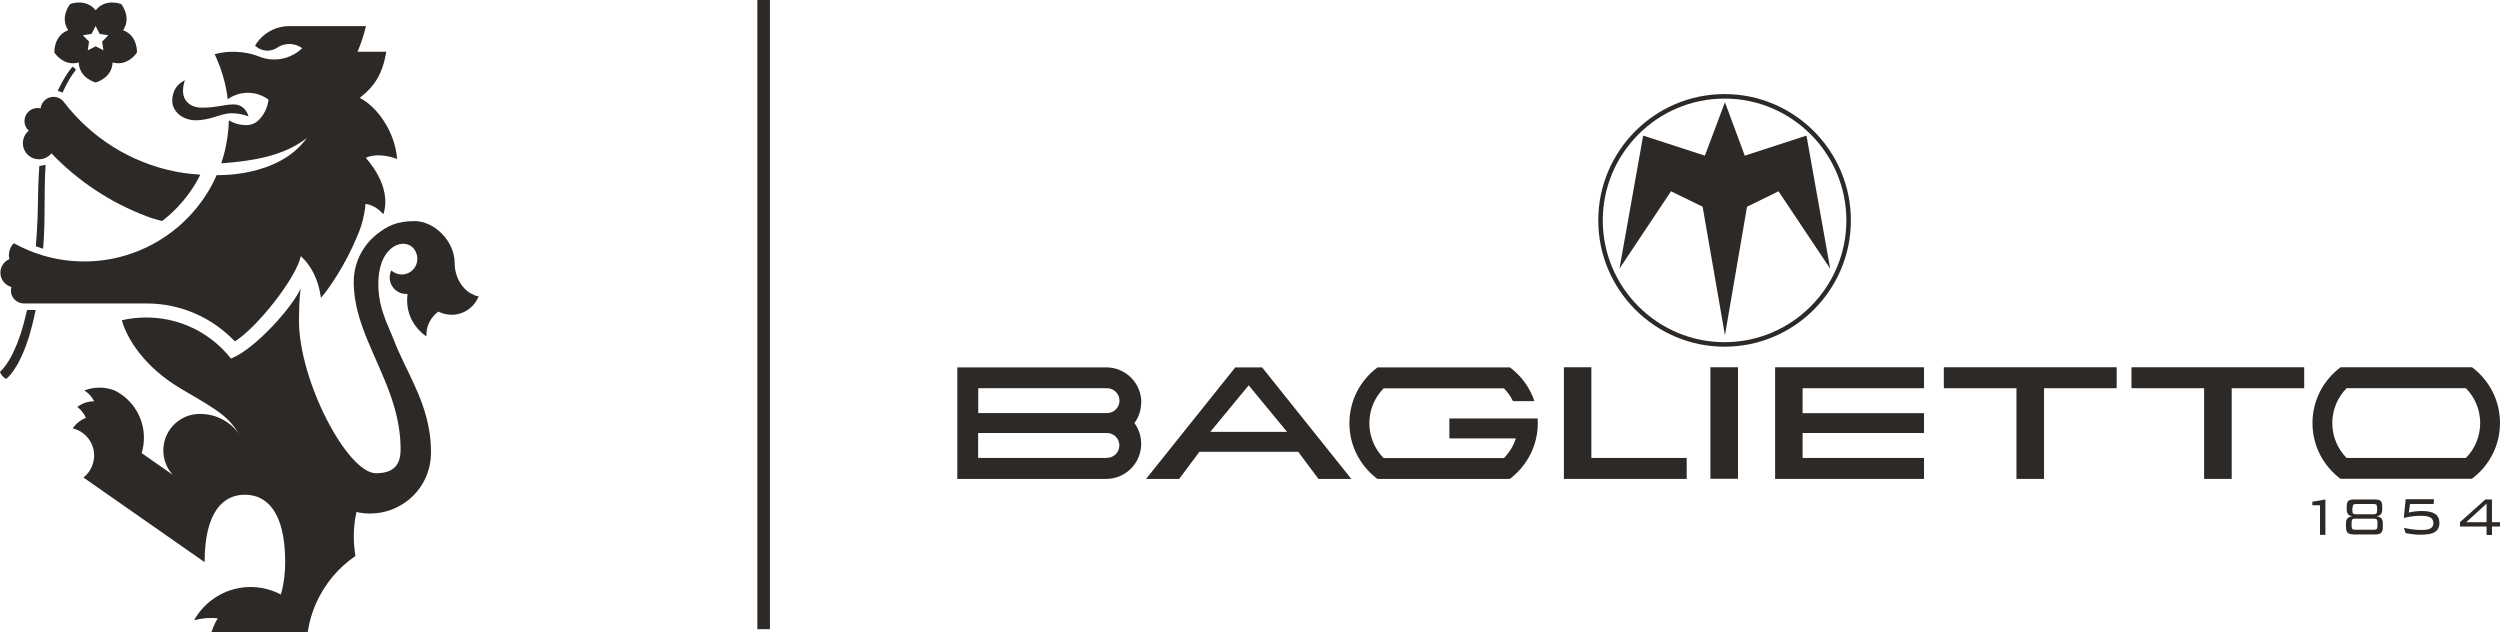
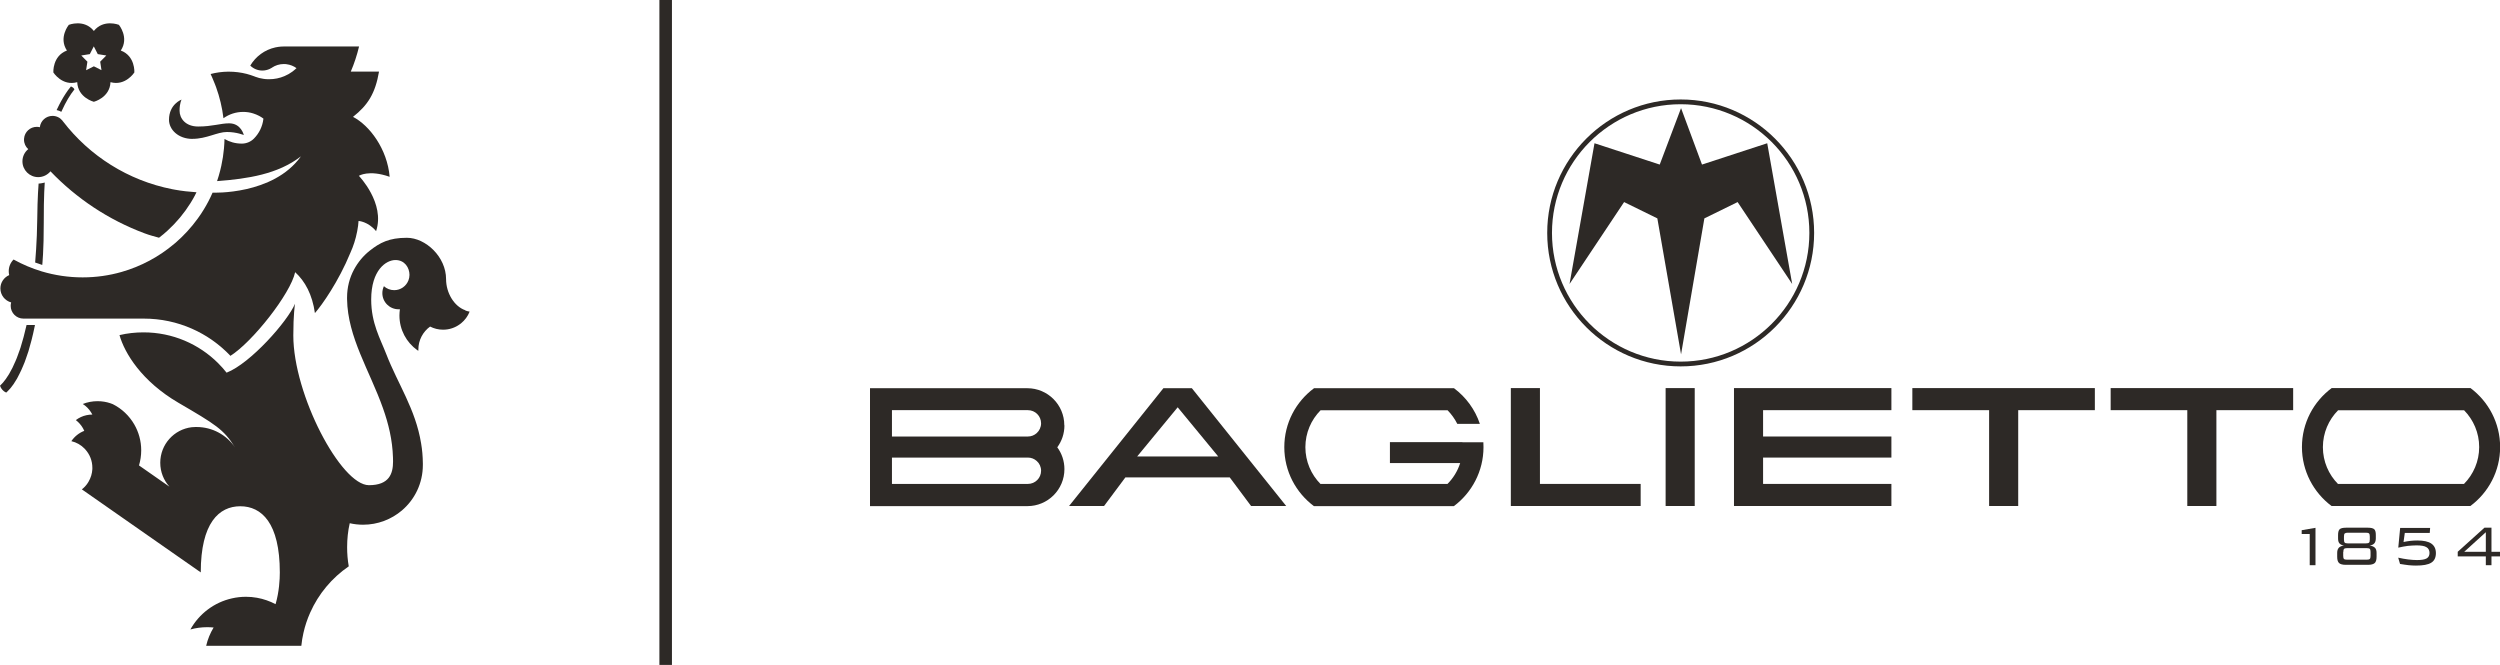
- <svg xmlns="http://www.w3.org/2000/svg" xmlns:xlink="http://www.w3.org/1999/xlink" id="Layer_2" data-name="Layer 2" viewBox="0 0 199.31 50.36">
+ <svg xmlns="http://www.w3.org/2000/svg" xmlns:xlink="http://www.w3.org/1999/xlink" id="Layer_2" data-name="Layer 2" viewBox="0 0 199.31 53.01">
  <defs>
    <style>
      .cls-1 {
        fill: #2d2926;
      }

      .cls-2 {
        fill: none;
        stroke: #2d2926;
        stroke-miterlimit: 10;
      }
    </style>
    <symbol id="Derthona_Lion_Monochrome_black" data-name="Derthona Lion Monochrome black" viewBox="0 0 71.99 95.4">
      <g id="Derthona_Lion_White" data-name="Derthona Lion White">
        <g>
          <path class="cls-1" d="M18.52,4.17c1.32-1.99-.29-3.94-.29-3.94,0,0-2.35-.93-3.84.94-1.49-1.87-3.84-.94-3.84-.94,0,0-1.61,1.95-.29,3.94-2.24.84-2.08,3.36-2.08,3.36,0,0,1.35,2.14,3.66,1.49.1,2.39,2.55,3.01,2.55,3.01,0,0,2.45-.63,2.55-3.01,2.3.64,3.66-1.49,3.66-1.49,0,0,.16-2.52-2.08-3.36ZM15.58,7.19l-1.19-.6-1.19.6.2-1.31-.94-.95,1.31-.21.61-1.19.61,1.19,1.31.21-.94.95.2,1.31Z" />
          <path class="cls-1" d="M33.84,86.27s0,0,0,0" />
          <path class="cls-1" d="M6.29,36.98c-.28-.09-.54-.18-.78-.27l-.12-.04s.29-3.23.32-6.64.21-5.47.21-5.47h.14c.19-.02.39-.05.59-.1l.21-.05s-.16,1.86-.15,6.13-.23,6.5-.23,6.5l-.2-.06Z" />
          <path class="cls-1" d="M0,55.55s.08-.07.12-.11c.1-.11.26-.27.35-.37.05-.07.13-.17.21-.27.08-.1.16-.2.22-.28l.09-.14.4-.61c.06-.11.17-.31.27-.5.1-.18.19-.35.25-.46.07-.14.22-.49.34-.75l.12-.26c.13-.26.27-.67.4-1.02.05-.13.09-.26.13-.37.02-.06.05-.13.08-.21.06-.16.13-.35.17-.49.33-1.05.63-2.17.89-3.33l.03-.13h1.29l-.04.2c-.16.76-.31,1.46-.49,2.14l-.47,1.69c-.11.31-.24.69-.36,1.05l-.22.62c-.08.17-.15.35-.22.53-.19.45-.38.91-.59,1.29l-.36.7-.54.86c-.11.15-.16.22-.22.29-.04.06-.09.11-.15.2l-.13.16s-.07.08-.1.11l-.05.05c-.12.13-.28.31-.46.47,0,0-.3-.09-.6-.43s-.35-.63-.35-.63Z" />
          <path class="cls-1" d="M9.25,13.49c-.13-.06-.26-.11-.39-.14l-.18-.05.08-.17c.44-.93.87-1.69,1.29-2.33.22-.33.49-.73.82-1.12,0,0,.14.03.31.16s.23.29.23.29c-.68.85-1.32,1.92-1.94,3.29l-.07.15-.15-.07Z" />
          <g>
            <path class="cls-1" d="M35.05,7.42h-.15s0,0,0,0c.05,0,.09,0,.14,0h0Z" />
            <path class="cls-1" d="M30.12,25.91c-.18.38-.38.75-.59,1.11-.09.15-.18.31-.27.45-.02.04-.06.09-.08.13-.96,1.53-2.12,2.92-3.45,4.14-.43.4-.88.78-1.35,1.13h0c-.91-.26-1.35-.35-2.23-.68-5.51-2.06-10.42-5.33-14.41-9.5-.45.54-1.13.89-1.88.89-1.33,0-2.42-1.08-2.42-2.42,0-.75.34-1.43.89-1.87-.4-.36-.65-.87-.65-1.46,0-.06,0-.11.01-.17.08-1,.92-1.79,1.95-1.79.16,0,.32.02.47.06.1-.98.94-1.74,1.94-1.74.6,0,1.14.27,1.5.7.03.04.07.09.1.14,0,0,.01.01.02.02,4.06,5.27,9.96,9.05,16.74,10.38.14.03.28.06.43.08,1.03.19,2.21.32,3.29.39Z" />
            <path class="cls-1" d="M29.51,17.71c2.18,0,3.78-1.05,5.28-1.05s2.59.47,2.59.47c0,0-.4-1.8-2.25-1.8-1.33,0-2.56.49-4.75.49-1.93,0-2.85-1.24-2.85-2.42s.31-1.71.31-1.71c0,0-1.93.7-1.93,3.1,0,1.5,1.42,2.93,3.6,2.93Z" />
            <path class="cls-1" d="M64.13,50.17s0-.06,0-.09c-.05,0-.11-.01-.16-.02.05.04.11.07.16.11Z" />
            <path class="cls-1" d="M36.55,65.87c-.15-.31-.32-.6-.51-.88.18.29.35.58.51.88Z" />
            <g>
              <path class="cls-1" d="M45.38,41.57h0s0,.01,0,.02c0,0,0-.01,0-.02Z" />
              <polygon class="cls-1" points="45.37 41.6 45.37 41.59 45.37 41.59 45.37 41.59 45.37 41.59 45.37 41.6" />
              <path class="cls-1" d="M71.34,43.99c-1.71-.59-2.95-2.66-2.95-4.77,0-3.42-3.13-6.34-6.01-6.34-2.73,0-4.14.75-5.71,1.99-.98.78-1.79,1.76-2.39,2.87-.69,1.28-1.07,2.75-1.07,4.3v.24c.09,5.87,3.46,10.94,5.51,16.74.84,2.37,1.45,4.85,1.53,7.56,0,.2.01.4.01.6,0,1.84-.56,3.63-3.7,3.63-4.28,0-11.59-13.86-11.59-22.96,0-3.23.24-4.69.26-4.86-1.12,2.68-6.81,9.13-10.49,10.57-.4-.51-.84-1-1.3-1.46-2.93-2.92-6.97-4.72-11.44-4.72-1.27,0-2.5.14-3.68.42.78,2.75,3.38,7.07,9.03,10.37,5.65,3.3,6.96,4.08,8.67,6.83-1.28-1.88-3.44-3.11-5.88-3.11h-.18c-.18,0-.35.02-.53.03,0,0-.01,0-.02,0-2.73.32-4.84,2.64-4.84,5.45,0,1.41.53,2.7,1.41,3.67l-4.67-3.26c.22-.73.34-1.51.34-2.32,0-1.44-.39-2.8-1.06-3.96-.77-1.33-1.91-2.42-3.29-3.11-.12-.06-.24-.1-.37-.14-.62-.21-1.28-.32-1.97-.32-.8,0-1.57.15-2.27.43.51.32.95.76,1.27,1.28.07.11.14.22.2.34-.31,0-.62.04-.91.1-.6.13-1.15.39-1.62.75.1.08.19.16.28.24.43.39.78.87,1.01,1.41-.81.31-1.5.87-1.98,1.58.78.18,1.48.58,2.02,1.14.05.04.09.09.13.14.67.75,1.07,1.72,1.07,2.8,0,.07,0,.13,0,.21-.04.69-.24,1.33-.57,1.9-.04.08-.09.15-.14.23-.24.37-.55.7-.9.97l11.71,8.18,6.52,4.55c0-7.59,2.8-10.14,6.06-10.14s6.06,2.55,6.06,10.14c0,1.09-.1,2.98-.65,4.87-.88-.46-1.84-.8-2.85-.98h0c-.55-.1-1.11-.15-1.69-.15-.73,0-1.45.08-2.14.24-2.74.61-5.05,2.38-6.38,4.77.83-.23,1.69-.35,2.58-.35.33,0,.66.02.98.05-.52.86-.91,1.8-1.14,2.8h14.59c.07-.67.17-1.32.32-1.96.24-1.08.59-2.12,1.03-3.11,1.28-2.89,3.35-5.35,5.92-7.11-.17-.95-.25-1.93-.25-2.93,0-1.27.13-2.5.4-3.68.65.15,1.34.23,2.04.23,2.27,0,4.34-.82,5.95-2.18,1.98-1.68,3.22-4.18,3.22-6.98v-.24c-.01-1.08-.1-2.1-.27-3.08-.85-5.25-3.57-9.1-5.34-13.68-.91-2.35-2.31-4.73-2.31-8.36,0-4.55,2.3-6.06,3.72-6.06s2.15,1.18,2.15,2.28c0,.3-.06.58-.16.84-.34.88-1.19,1.5-2.18,1.5-.61,0-1.17-.23-1.58-.61-.15.32-.24.68-.24,1.06,0,1.37,1.11,2.48,2.48,2.48.07,0,.14,0,.21,0-.04.31-.07.63-.07.95,0,2.2,1.08,4.14,2.75,5.33.05,0,.1.02.15.02v-.12c0-1.46.71-2.74,1.8-3.53.6.31,1.28.48,2,.48.95,0,1.84-.31,2.55-.83.07-.05.13-.1.2-.15.58-.47,1.03-1.08,1.31-1.79-.23-.04-.44-.09-.65-.17Z" />
              <path class="cls-1" d="M35.31,50.99c3.39-2.12,9.24-9.54,9.94-12.84,1.51,1.38,2.63,3.42,3.03,6.27,1.07-1.2,3.64-4.86,5.43-9.22.47-1.03.82-2.12,1.04-3.26,0-.02,0-.03.01-.05.01-.06.02-.12.03-.17.09-.48.16-.96.18-1.42,0,0,1.44.06,2.69,1.56,1.43-4.28-2.64-8.48-2.64-8.48,0,0,1.52-.98,4.72.15-.36-4.28-3.11-7.9-5.62-9.19,2.3-1.81,3.42-3.62,3.99-6.94h-4.33c.53-1.23.95-2.52,1.27-3.85h-11.54c-.29,0-.57.02-.84.06-.15.02-.31.05-.45.08-1.64.36-3.02,1.39-3.85,2.79.48.47,1.13.76,1.85.76.4,0,.77-.09,1.11-.24.12-.06.24-.12.35-.19,0,0,.02-.01.02-.02.52-.35,1.15-.55,1.82-.55.14,0,.28,0,.42.03.56.07,1.08.28,1.52.6-.2.19-.42.37-.64.54-.37.27-.77.5-1.2.68-.72.31-1.52.48-2.36.48-.04,0-.07,0-.11,0-.26,0-.51-.02-.76-.06-.44-.06-.87-.17-1.28-.33-.03-.01-.06-.02-.09-.04-.39-.15-.8-.28-1.21-.39-.87-.22-1.78-.34-2.72-.34-.05,0-.1,0-.14,0-.92.01-1.81.14-2.66.36.08.18.17.35.24.53.15.33.29.67.42,1.02.06.15.12.31.18.47.55,1.52.93,3.11,1.13,4.76.85-.61,1.9-.97,3.03-.97.53,0,1.04.08,1.52.23.32.1.63.23.92.38.23.12.44.26.65.41,0,.02,0,.03,0,.05,0,0,0,.01,0,.02-.14,1.16-.66,2.2-1.44,2.99-.48.49-1.14.77-1.82.78-.02,0-.04,0-.07,0-.96,0-1.86-.26-2.63-.71-.01.48-.04.96-.08,1.43-.08.91-.22,1.81-.41,2.68-.05.25-.11.51-.18.76-.14.54-.29,1.07-.47,1.59,4.67-.35,9.35-1.06,12.86-3.8-4.26,5.98-13.55,5.57-13.55,5.57-.19.44-.4.87-.62,1.3-.23.44-.47.87-.73,1.29-.29.48-.6.94-.93,1.39-.98,1.36-2.12,2.59-3.38,3.69-.07.06-.14.12-.22.18-2.33,1.97-5.07,3.45-8.08,4.31-1.89.54-3.89.83-5.96.83-2.17,0-4.27-.32-6.25-.91-1.52-.46-2.97-1.07-4.34-1.83-.46.46-.74,1.09-.74,1.79,0,.21.02.41.07.6-.79.34-1.35,1.13-1.35,2.04,0,1.03.7,1.89,1.65,2.15-.05.17-.07.35-.07.53,0,1.08.88,1.95,1.95,1.95h18.46c5.24,0,9.96,2.2,13.3,5.73Z" />
            </g>
          </g>
        </g>
      </g>
    </symbol>
  </defs>
  <g id="Layer_1-2" data-name="Layer 1">
    <g>
+       <line class="cls-2" x1="53.07" x2="53.07" y2="53.01" />
      <g>
-         <rect class="cls-1" x="136.36" y="29.28" width="2.2" height="8.89" />
-         <polygon class="cls-1" points="126.87 36.51 126.87 29.28 124.68 29.28 124.68 38.18 126.87 38.18 134.47 38.18 134.47 36.51 126.87 36.51" />
-         <polygon class="cls-1" points="168.75 29.28 162.96 29.28 160.76 29.28 154.97 29.28 154.97 30.95 160.76 30.95 160.76 38.18 162.96 38.18 162.96 30.95 168.75 30.95 168.75 29.28" />
-         <polygon class="cls-1" points="183.7 29.28 177.92 29.28 175.72 29.28 169.93 29.28 169.93 30.95 175.72 30.95 175.72 38.18 177.92 38.18 177.92 30.95 183.7 30.95 183.7 29.28" />
-         <polygon class="cls-1" points="153.39 30.95 153.39 29.28 143.71 29.28 141.52 29.28 141.52 30.95 141.52 30.95 141.52 32.94 141.52 34.52 141.52 34.52 141.52 36.51 141.52 38.18 141.52 38.18 143.71 38.18 153.39 38.18 153.39 36.51 143.71 36.51 143.71 34.52 153.39 34.52 153.39 32.94 143.71 32.94 143.71 30.95 153.39 30.95" />
-         <path class="cls-1" d="M90.99,32.08c0-1.54-1.25-2.79-2.79-2.79h0s-10.21,0-10.21,0h-1.67v8.89h11.87c1.54,0,2.79-1.25,2.79-2.8,0-.62-.2-1.19-.54-1.65.34-.46.54-1.03.54-1.65M77.99,30.95h10.21s.04,0,.06,0c.55,0,.99.45.99.99,0,.3-.13.56-.33.74-.18.16-.4.25-.66.25-.02,0-.04,0-.06,0h0s-10.21,0-10.21,0v-1.99ZM88.25,36.51s-.04,0-.06,0h-10.21v-1.99h10.21s.04,0,.06,0c.25,0,.48.1.66.25.2.18.33.44.33.74,0,.55-.44.99-.99.99" />
-         <path class="cls-1" d="M105.09,38.18h2.64l-7.11-8.89h-2.14l-7.11,8.89h2.64l1.61-2.16h7.88l1.61,2.16ZM96.49,34.43l3.06-3.71,3.06,3.71h-6.11Z" />
+         <rect class="cls-1" x="132.79" y="30.94" width="2.32" height="9.4" />
+         <polygon class="cls-1" points="122.77 38.58 122.77 30.94 120.45 30.94 120.45 40.34 122.77 40.34 130.8 40.34 130.8 38.58 122.77 38.58" />
+         <polygon class="cls-1" points="167.01 30.94 160.9 30.94 158.58 30.94 152.46 30.94 152.46 32.7 158.58 32.7 158.58 40.34 160.9 40.34 160.9 32.7 167.01 32.7 167.01 30.94" />
+         <polygon class="cls-1" points="182.82 30.94 176.7 30.94 174.38 30.94 168.27 30.94 168.27 32.7 174.38 32.7 174.38 40.34 176.7 40.34 176.7 32.7 182.82 32.7 182.82 30.94" />
+         <polygon class="cls-1" points="150.79 32.7 150.79 30.94 140.56 30.94 138.24 30.94 138.24 32.7 138.24 32.7 138.24 34.8 138.24 36.48 138.24 36.48 138.24 38.58 138.24 40.34 138.24 40.34 140.56 40.34 150.79 40.34 150.79 38.58 140.56 38.58 140.56 36.48 150.79 36.48 150.79 34.8 140.56 34.8 140.56 32.7 150.79 32.7" />
+         <path class="cls-1" d="M84.85,33.9c0-1.63-1.32-2.95-2.95-2.95h0s-10.78,0-10.78,0h-1.76v9.4h12.55c1.63,0,2.95-1.32,2.95-2.95,0-.65-.21-1.25-.57-1.74.36-.49.57-1.09.57-1.74M71.11,32.7h10.78s.04,0,.06,0c.58,0,1.05.47,1.05,1.05,0,.31-.14.59-.35.78-.19.17-.43.27-.7.27-.02,0-.04,0-.06,0h0s-10.78,0-10.78,0v-2.1ZM81.95,38.58s-.04,0-.06,0h-10.78v-2.1h10.78s.04,0,.06,0c.27,0,.51.1.7.27.22.19.35.47.35.78,0,.58-.47,1.05-1.05,1.05" />
+         <path class="cls-1" d="M99.75,40.34h2.79l-7.52-9.39h-2.27l-7.52,9.39h2.79l1.7-2.28h8.32l1.7,2.28ZM90.66,36.39l3.23-3.92,3.23,3.92h-6.46Z" />
        <g>
-           <path class="cls-1" d="M121.02,33.36h-5.47v1.59h5.3c-.19.6-.52,1.13-.95,1.57h-9.59c-.7-.71-1.14-1.69-1.14-2.78s.44-2.07,1.14-2.78h9.59c.29.3.54.64.72,1.02h1.71c-.36-1.08-1.05-2.02-1.95-2.69h-10.56c-1.36,1.01-2.24,2.63-2.24,4.45s.88,3.43,2.23,4.44h10.56c1.35-1.02,2.23-2.63,2.23-4.45,0-.13,0-.25-.01-.37h-1.58Z" />
-           <path class="cls-1" d="M197.08,29.28h-10.48c-1.36,1.01-2.24,2.63-2.24,4.45s.88,3.43,2.23,4.44h10.48c1.36-1.01,2.24-2.63,2.24-4.45s-.88-3.43-2.23-4.44M196.59,36.51h-9.51c-.7-.71-1.14-1.69-1.14-2.78s.44-2.07,1.14-2.78h9.51c.7.71,1.14,1.69,1.14,2.78s-.44,2.07-1.14,2.78" />
-           <path class="cls-1" d="M137.49,27.64c-5.55,0-10.07-4.52-10.07-10.07s4.52-10.07,10.07-10.07,10.07,4.52,10.07,10.07-4.52,10.07-10.07,10.07M137.49,7.86c-5.36,0-9.71,4.36-9.71,9.71s4.36,9.71,9.71,9.71,9.71-4.36,9.71-9.71-4.36-9.71-9.71-9.71" />
+           <path class="cls-1" d="M116.59,35.25h-5.78v1.67h5.6c-.2.63-.55,1.2-1.01,1.66h-10.13c-.74-.75-1.2-1.79-1.2-2.93s.46-2.18,1.21-2.94h10.13c.31.32.57.68.77,1.08h1.8c-.38-1.14-1.11-2.13-2.06-2.84h-11.16c-1.44,1.07-2.37,2.77-2.37,4.7s.93,3.63,2.36,4.7h11.16c1.43-1.07,2.36-2.78,2.36-4.7,0-.13,0-.26-.01-.39h-1.67Z" />
+           <path class="cls-1" d="M196.96,30.94h-11.07c-1.44,1.07-2.37,2.78-2.37,4.7s.93,3.63,2.36,4.7h11.07c1.44-1.07,2.37-2.78,2.37-4.7s-.93-3.63-2.36-4.7M196.44,38.58h-10.05c-.74-.75-1.2-1.79-1.2-2.93s.46-2.18,1.21-2.94h10.05c.74.76,1.2,1.79,1.2,2.93s-.46,2.18-1.21,2.94" />
+           <path class="cls-1" d="M133.99,29.21c-5.87,0-10.64-4.77-10.64-10.64s4.77-10.64,10.64-10.64,10.64,4.77,10.64,10.64-4.77,10.64-10.64,10.64M133.99,8.31c-5.66,0-10.26,4.6-10.26,10.26s4.6,10.26,10.26,10.26,10.26-4.6,10.26-10.26-4.6-10.26-10.26-10.26" />
        </g>
-         <polygon class="cls-1" points="184.96 42.64 184.96 40.28 184.35 40.28 184.35 40 185.39 39.82 185.39 42.64 184.96 42.64" />
+         <polygon class="cls-1" points="184.14 45.06 184.14 42.57 183.5 42.57 183.5 42.27 184.6 42.08 184.6 45.06 184.14 45.06" />
        <g>
-           <path class="cls-1" d="M187.67,42.61c-.24,0-.41-.04-.5-.13-.09-.09-.14-.24-.14-.47v-.29c0-.17.04-.3.12-.39.08-.09.21-.15.39-.17-.16-.02-.27-.07-.34-.16-.07-.09-.11-.21-.11-.38v-.25c0-.21.04-.35.12-.43.08-.08.24-.12.48-.12h1.63c.24,0,.4.04.48.12.08.08.12.22.12.43v.25c0,.17-.04.29-.11.38-.07.09-.19.14-.35.16.18.03.31.08.39.17.08.09.12.22.12.39v.29c0,.23-.05.38-.14.47-.09.09-.26.13-.5.13h-1.67ZM187.48,41.64v.3c0,.11.02.19.06.23.04.04.11.06.22.06h1.5c.11,0,.19-.02.22-.06.04-.04.06-.12.06-.23v-.3c0-.11-.02-.19-.06-.23-.04-.04-.11-.06-.22-.06h-1.5c-.11,0-.18.02-.22.06-.04.04-.06.11-.06.23M187.54,40.48v.22c0,.12.02.2.06.24.04.04.11.06.23.06h1.39c.11,0,.19-.02.23-.06.04-.04.06-.12.06-.24v-.22c0-.12-.02-.2-.06-.24-.04-.04-.11-.06-.22-.06h-1.39c-.11,0-.18.02-.22.06-.04.04-.06.12-.06.23" />
-           <path class="cls-1" d="M191.64,42.08c.25.06.5.1.74.13.24.03.46.04.67.04.34,0,.58-.04.73-.13.15-.09.22-.23.22-.42s-.08-.35-.23-.44c-.16-.09-.4-.14-.75-.14-.21,0-.43.01-.66.04-.23.03-.47.07-.72.13l.15-1.49h2.26l-.03.38h-1.88l-.1.68c.17-.04.35-.07.52-.09.17-.02.34-.03.52-.03.48,0,.83.08,1.06.23.23.16.34.4.34.72s-.12.57-.35.72c-.23.15-.62.22-1.16.22-.17,0-.35-.01-.54-.03-.19-.02-.41-.05-.65-.1l-.14-.45Z" />
+           <path class="cls-1" d="M187.01,45.03c-.25,0-.43-.05-.53-.14-.1-.09-.15-.26-.15-.5v-.31c0-.18.04-.31.13-.41.08-.09.22-.15.41-.18-.16-.02-.28-.08-.36-.17-.08-.09-.11-.22-.11-.4v-.27c0-.22.04-.37.13-.46.09-.08.26-.12.51-.12h1.73c.25,0,.42.04.51.12.09.08.13.23.13.46v.27c0,.17-.04.31-.12.4-.08.09-.2.15-.37.17.19.03.33.09.42.18.09.09.13.23.13.41v.31c0,.24-.05.41-.15.5-.1.09-.28.14-.53.14h-1.77ZM186.81,44v.32c0,.12.02.2.06.24.04.04.12.06.24.06h1.58c.12,0,.2-.02.24-.06.04-.04.06-.12.06-.24v-.32c0-.12-.02-.2-.06-.24-.04-.04-.12-.06-.24-.06h-1.58c-.12,0-.19.02-.23.06-.04.04-.06.12-.06.24M186.87,42.78v.23c0,.13.02.21.06.25.04.04.12.06.24.06h1.46c.12,0,.2-.02.24-.06.04-.04.06-.12.06-.25v-.23c0-.13-.02-.21-.06-.25-.04-.04-.12-.06-.24-.06h-1.46c-.11,0-.19.02-.24.06-.04.04-.06.12-.06.25" />
+           <path class="cls-1" d="M191.2,44.46c.27.06.53.11.78.14.25.03.49.05.71.05.36,0,.61-.04.77-.13.16-.09.23-.24.23-.44s-.08-.37-.25-.46c-.16-.1-.43-.14-.79-.14-.22,0-.45.02-.69.04-.24.03-.49.08-.76.14l.15-1.57h2.39l-.03.4h-1.99l-.1.72c.18-.04.37-.07.55-.09.18-.02.36-.03.55-.03.5,0,.88.08,1.12.25.24.17.36.42.36.76s-.12.61-.37.76c-.25.16-.66.23-1.22.23-.18,0-.37-.01-.58-.03-.2-.02-.43-.06-.69-.1l-.14-.48Z" />
        </g>
-         <path class="cls-1" d="M198.24,42.65v-.67h-2.12v-.35l2.02-1.81h.53v1.81h.64v.35h-.64v.67h-.43ZM198.24,41.63v-1.48l-1.62,1.48h1.62Z" />
-         <polygon class="cls-1" points="137.52 26.73 135.74 16.48 133.22 15.25 129.11 21.42 131 10.81 135.92 12.41 137.52 8.15 139.1 12.41 144.02 10.81 145.91 21.42 141.79 15.25 139.28 16.48 137.52 26.73" />
+         <path class="cls-1" d="M198.18,45.06v-.7h-2.24v-.37l2.13-1.92h.56v1.92h.68v.37h-.68v.7h-.45ZM198.18,43.99v-1.56l-1.72,1.56h1.72Z" />
+         <polygon class="cls-1" points="134.02 28.25 132.13 17.41 129.48 16.11 125.13 22.64 127.12 11.42 132.32 13.12 134.02 8.62 135.69 13.12 140.89 11.42 142.88 22.64 138.53 16.11 135.88 17.41 134.02 28.25" />
      </g>
-       <line class="cls-2" x1="60.88" x2="60.88" y2="50.16" />
-       <use width="71.99" height="95.4" transform="translate(0 .2) scale(.53)" xlink:href="#Derthona_Lion_Monochrome_black" />
+       <use width="71.99" height="95.4" transform="translate(0 1.86) scale(.52)" xlink:href="#Derthona_Lion_Monochrome_black" />
    </g>
  </g>
</svg>
